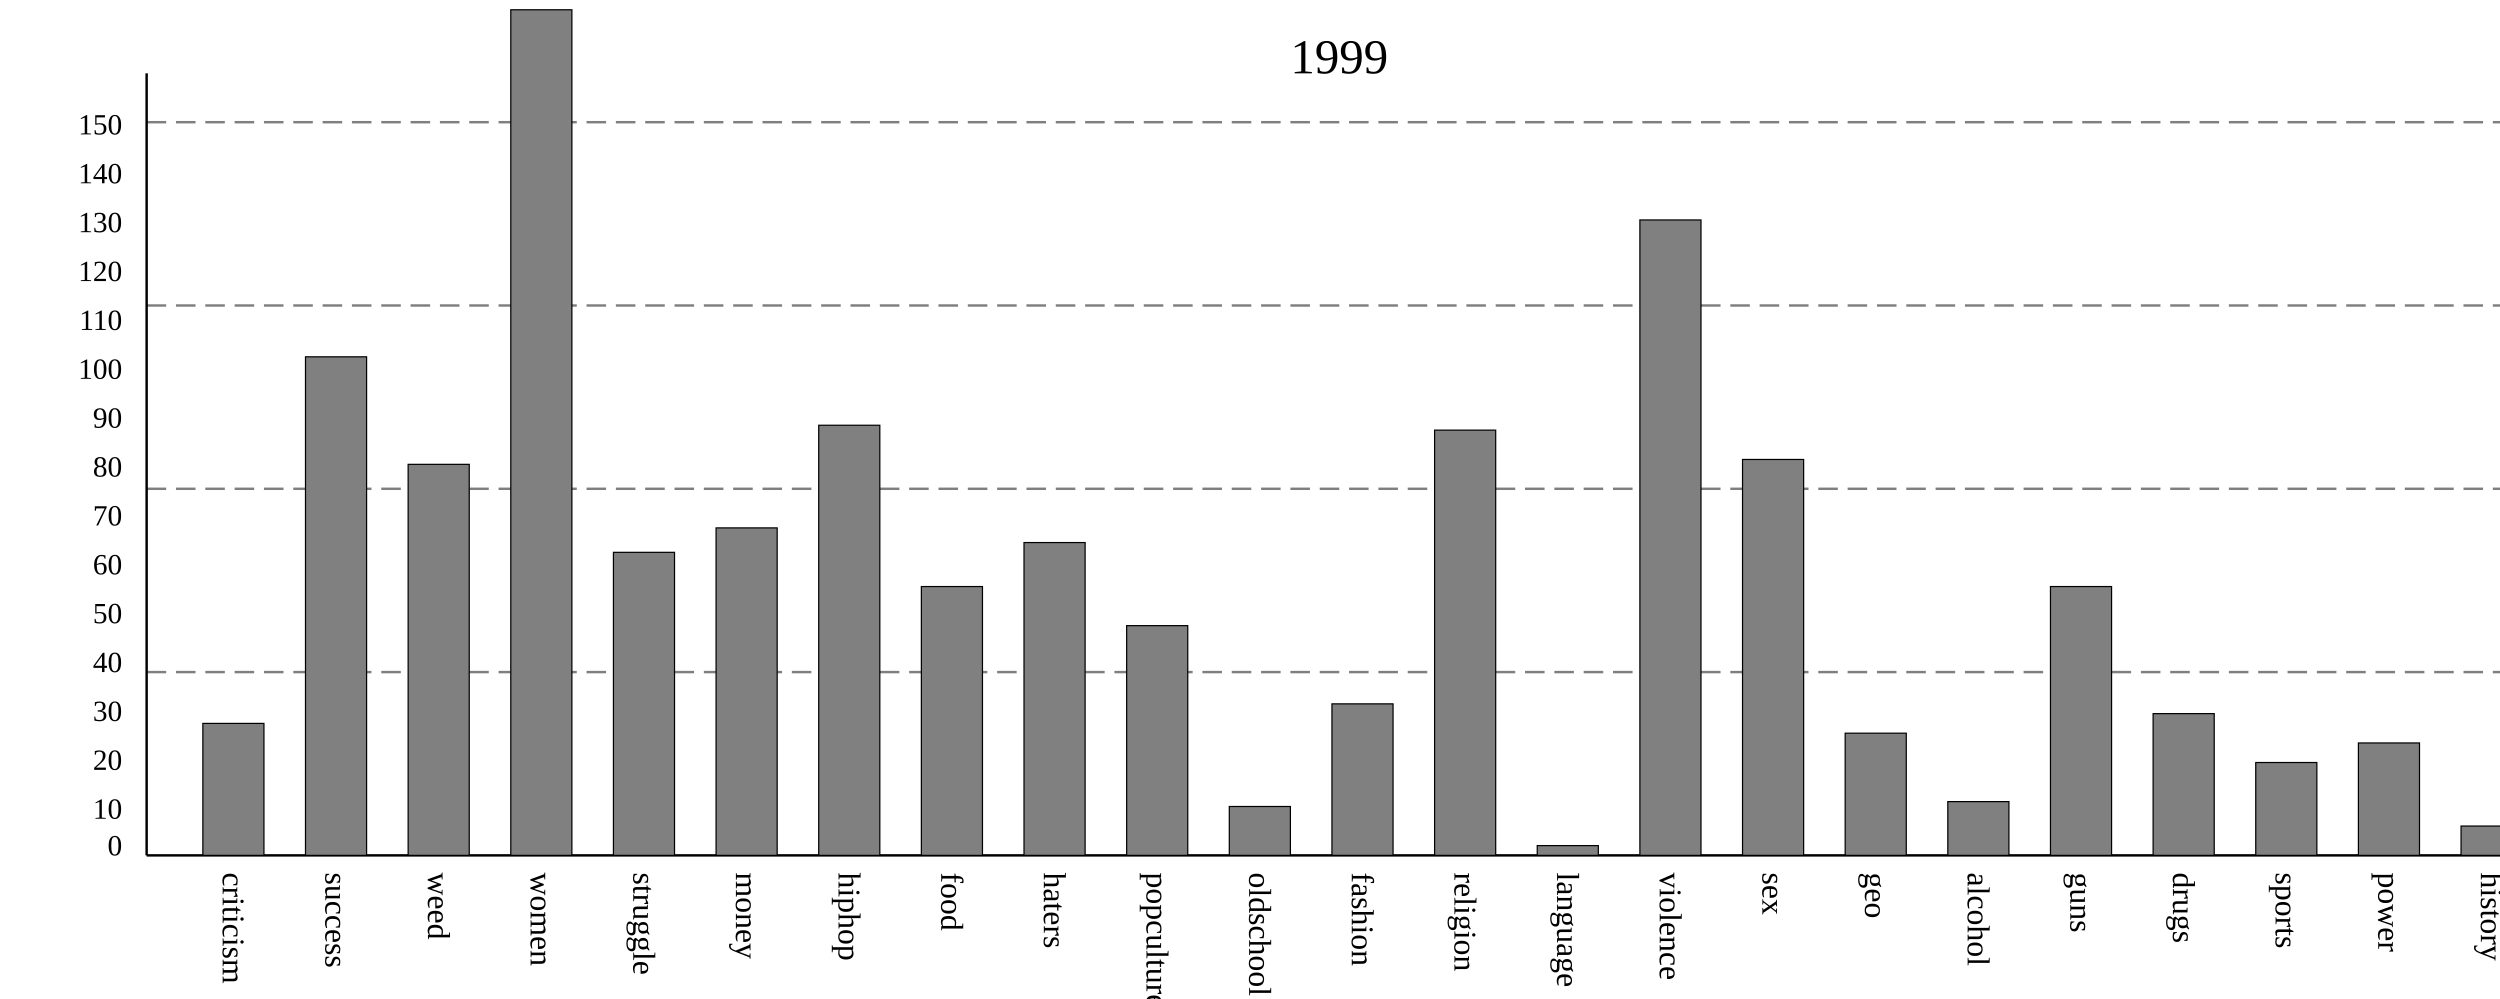
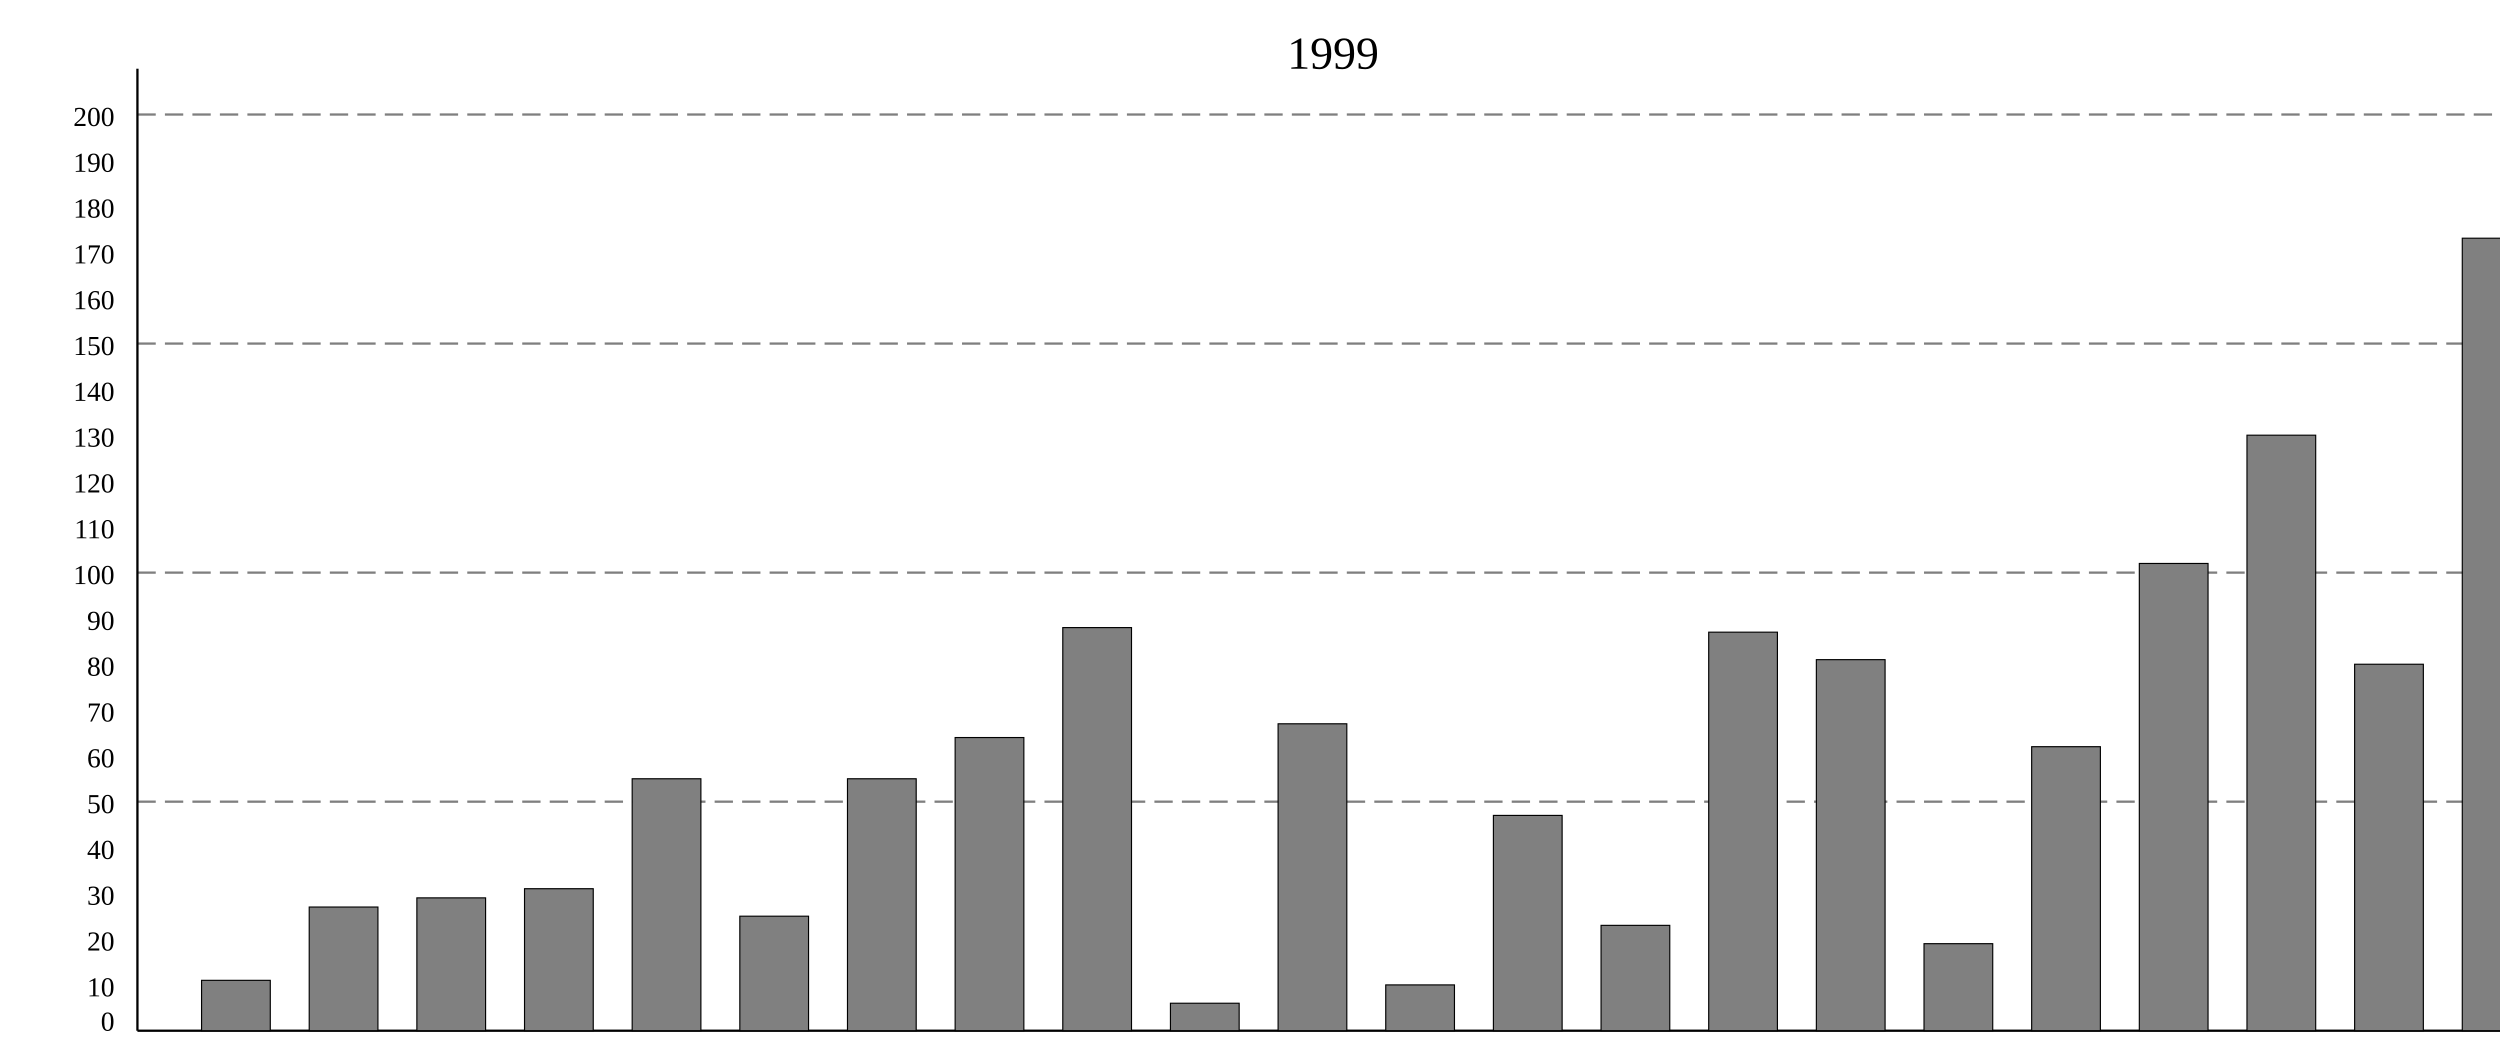
<svg xmlns="http://www.w3.org/2000/svg" height="100%" width="100%">
-   <g transform="translate(40, 350)">
-     <text x="508" y="-320" text-anchor="middle" font-size="20px">1999</text>
-     <line x1="20" x2="20" y1="0" y2="-320" stroke="black" stroke-width="1" />
-     <line x1="20" x2="1016" y1="0" y2="0" stroke="black" stroke-width="1" />
-     <line x1="20" x2="1016" y1="-75" y2="-75" stroke="black" opacity="0.5" stroke-dasharray="8 4" stroke-width="1" />
-     <line x1="20" x2="1016" y1="-150" y2="-150" stroke="black" opacity="0.5" stroke-dasharray="8 4" stroke-width="1" />
-     <line x1="20" x2="1016" y1="-225" y2="-225" stroke="black" opacity="0.5" stroke-dasharray="8 4" stroke-width="1" />
-     <line x1="20" x2="1016" y1="-300" y2="-300" stroke="black" opacity="0.5" stroke-dasharray="8 4" stroke-width="1" />
+   <g transform="translate(40, 450)">
+     <text x="542" y="-420" text-anchor="middle" font-size="20px">1999</text>
+     <line x1="20" x2="20" y1="0" y2="-420" stroke="black" stroke-width="1" />
+     <line x1="20" x2="1084" y1="0" y2="0" stroke="black" stroke-width="1" />
+     <line x1="20" x2="1084" y1="-100" y2="-100" stroke="black" opacity="0.5" stroke-dasharray="8 4" stroke-width="1" />
+     <line x1="20" x2="1084" y1="-200" y2="-200" stroke="black" opacity="0.5" stroke-dasharray="8 4" stroke-width="1" />
+     <line x1="20" x2="1084" y1="-300" y2="-300" stroke="black" opacity="0.5" stroke-dasharray="8 4" stroke-width="1" />
+     <line x1="20" x2="1084" y1="-400" y2="-400" stroke="black" opacity="0.5" stroke-dasharray="8 4" stroke-width="1" />
    <text x="10" y="0" text-anchor="end">0</text>
    <text x="10" y="-15" text-anchor="end">10</text>
    <text x="10" y="-35" text-anchor="end">20</text>
    <text x="10" y="-55" text-anchor="end">30</text>
    <text x="10" y="-75" text-anchor="end">40</text>
    <text x="10" y="-95" text-anchor="end">50</text>
    <text x="10" y="-115" text-anchor="end">60</text>
    <text x="10" y="-135" text-anchor="end">70</text>
    <text x="10" y="-155" text-anchor="end">80</text>
    <text x="10" y="-175" text-anchor="end">90</text>
    <text x="10" y="-195" text-anchor="end">100</text>
    <text x="10" y="-215" text-anchor="end">110</text>
    <text x="10" y="-235" text-anchor="end">120</text>
    <text x="10" y="-255" text-anchor="end">130</text>
    <text x="10" y="-275" text-anchor="end">140</text>
    <text x="10" y="-295" text-anchor="end">150</text>
-     <rect x="43" y="-54" stroke="black" stroke-width=".5" fill="gray" width="25" height="54" />
-     <text style="writing-mode: tb;" x="55.5" y="7" text-anchor="right" font-size="13px">criticism</text>
-     <rect x="85" y="-204" stroke="black" stroke-width=".5" fill="gray" width="25" height="204" />
-     <text style="writing-mode: tb;" x="97.5" y="7" text-anchor="right" font-size="13px">success</text>
-     <rect x="127" y="-160" stroke="black" stroke-width=".5" fill="gray" width="25" height="160" />
-     <text style="writing-mode: tb;" x="139.5" y="7" text-anchor="right" font-size="13px">weed</text>
-     <rect x="169" y="-346" stroke="black" stroke-width=".5" fill="gray" width="25" height="346" />
-     <text style="writing-mode: tb;" x="181.5" y="7" text-anchor="right" font-size="13px">women</text>
-     <rect x="211" y="-124" stroke="black" stroke-width=".5" fill="gray" width="25" height="124" />
-     <text style="writing-mode: tb;" x="223.5" y="7" text-anchor="right" font-size="13px">struggle</text>
-     <rect x="253" y="-134" stroke="black" stroke-width=".5" fill="gray" width="25" height="134" />
-     <text style="writing-mode: tb;" x="265.5" y="7" text-anchor="right" font-size="13px">money</text>
-     <rect x="295" y="-176" stroke="black" stroke-width=".5" fill="gray" width="25" height="176" />
-     <text style="writing-mode: tb;" x="307.5" y="7" text-anchor="right" font-size="13px">hiphop</text>
-     <rect x="337" y="-110" stroke="black" stroke-width=".5" fill="gray" width="25" height="110" />
-     <text style="writing-mode: tb;" x="349.5" y="7" text-anchor="right" font-size="13px">food</text>
-     <rect x="379" y="-128" stroke="black" stroke-width=".5" fill="gray" width="25" height="128" />
-     <text style="writing-mode: tb;" x="391.5" y="7" text-anchor="right" font-size="13px">haters</text>
-     <rect x="421" y="-94" stroke="black" stroke-width=".5" fill="gray" width="25" height="94" />
-     <text style="writing-mode: tb;" x="433.5" y="7" text-anchor="right" font-size="13px">popculture</text>
-     <rect x="463" y="-20" stroke="black" stroke-width=".5" fill="gray" width="25" height="20" />
-     <text style="writing-mode: tb;" x="475.5" y="7" text-anchor="right" font-size="13px">oldschool</text>
-     <rect x="505" y="-62" stroke="black" stroke-width=".5" fill="gray" width="25" height="62" />
-     <text style="writing-mode: tb;" x="517.5" y="7" text-anchor="right" font-size="13px">fashion</text>
-     <rect x="547" y="-174" stroke="black" stroke-width=".5" fill="gray" width="25" height="174" />
-     <text style="writing-mode: tb;" x="559.5" y="7" text-anchor="right" font-size="13px">religion</text>
-     <rect x="589" y="-4" stroke="black" stroke-width=".5" fill="gray" width="25" height="4" />
-     <text style="writing-mode: tb;" x="601.5" y="7" text-anchor="right" font-size="13px">language</text>
-     <rect x="631" y="-260" stroke="black" stroke-width=".5" fill="gray" width="25" height="260" />
-     <text style="writing-mode: tb;" x="643.5" y="7" text-anchor="right" font-size="13px">violence</text>
-     <rect x="673" y="-162" stroke="black" stroke-width=".5" fill="gray" width="25" height="162" />
-     <text style="writing-mode: tb;" x="685.5" y="7" text-anchor="right" font-size="13px">sex</text>
-     <rect x="715" y="-50" stroke="black" stroke-width=".5" fill="gray" width="25" height="50" />
-     <text style="writing-mode: tb;" x="727.5" y="7" text-anchor="right" font-size="13px">geo</text>
-     <rect x="757" y="-22" stroke="black" stroke-width=".5" fill="gray" width="25" height="22" />
-     <text style="writing-mode: tb;" x="769.5" y="7" text-anchor="right" font-size="13px">alcohol</text>
-     <rect x="799" y="-110" stroke="black" stroke-width=".5" fill="gray" width="25" height="110" />
-     <text style="writing-mode: tb;" x="811.5" y="7" text-anchor="right" font-size="13px">guns</text>
-     <rect x="841" y="-58" stroke="black" stroke-width=".5" fill="gray" width="25" height="58" />
-     <text style="writing-mode: tb;" x="853.5" y="7" text-anchor="right" font-size="13px">drugs</text>
-     <rect x="883" y="-38" stroke="black" stroke-width=".5" fill="gray" width="25" height="38" />
-     <text style="writing-mode: tb;" x="895.5" y="7" text-anchor="right" font-size="13px">sports</text>
-     <rect x="925" y="-46" stroke="black" stroke-width=".5" fill="gray" width="25" height="46" />
-     <text style="writing-mode: tb;" x="937.5" y="7" text-anchor="right" font-size="13px">power</text>
-     <rect x="967" y="-12" stroke="black" stroke-width=".5" fill="gray" width="25" height="12" />
-     <text style="writing-mode: tb;" x="979.5" y="7" text-anchor="right" font-size="13px">history</text>
+     <text x="10" y="-315" text-anchor="end">160</text>
+     <text x="10" y="-335" text-anchor="end">170</text>
+     <text x="10" y="-355" text-anchor="end">180</text>
+     <text x="10" y="-375" text-anchor="end">190</text>
+     <text x="10" y="-395" text-anchor="end">200</text>
+     <rect x="48" y="-22" stroke="black" stroke-width=".5" fill="gray" width="30" height="22" />
+     <text x="63" y="20" text-anchor="middle" font-size="11px">alcohol</text>
+     <rect x="95" y="-54" stroke="black" stroke-width=".5" fill="gray" width="30" height="54" />
+     <text x="110" y="20" text-anchor="middle" font-size="11px">criticism</text>
+     <rect x="142" y="-58" stroke="black" stroke-width=".5" fill="gray" width="30" height="58" />
+     <text x="157" y="20" text-anchor="middle" font-size="11px">drugs</text>
+     <rect x="189" y="-62" stroke="black" stroke-width=".5" fill="gray" width="30" height="62" />
+     <text x="204" y="20" text-anchor="middle" font-size="11px">fashion</text>
+     <rect x="236" y="-110" stroke="black" stroke-width=".5" fill="gray" width="30" height="110" />
+     <text x="251" y="20" text-anchor="middle" font-size="11px">food</text>
+     <rect x="283" y="-50" stroke="black" stroke-width=".5" fill="gray" width="30" height="50" />
+     <text x="298" y="20" text-anchor="middle" font-size="11px">geo</text>
+     <rect x="330" y="-110" stroke="black" stroke-width=".5" fill="gray" width="30" height="110" />
+     <text x="345" y="20" text-anchor="middle" font-size="11px">guns</text>
+     <rect x="377" y="-128" stroke="black" stroke-width=".5" fill="gray" width="30" height="128" />
+     <text x="392" y="20" text-anchor="middle" font-size="11px">haters</text>
+     <rect x="424" y="-176" stroke="black" stroke-width=".5" fill="gray" width="30" height="176" />
+     <text x="439" y="20" text-anchor="middle" font-size="11px">hiphop</text>
+     <rect x="471" y="-12" stroke="black" stroke-width=".5" fill="gray" width="30" height="12" />
+     <text x="486" y="20" text-anchor="middle" font-size="11px">history</text>
+     <rect x="518" y="-134" stroke="black" stroke-width=".5" fill="gray" width="30" height="134" />
+     <text x="533" y="20" text-anchor="middle" font-size="11px">money</text>
+     <rect x="565" y="-20" stroke="black" stroke-width=".5" fill="gray" width="30" height="20" />
+     <text x="580" y="20" text-anchor="middle" font-size="11px">oldschool</text>
+     <rect x="612" y="-94" stroke="black" stroke-width=".5" fill="gray" width="30" height="94" />
+     <text x="627" y="20" text-anchor="middle" font-size="11px">popculture</text>
+     <rect x="659" y="-46" stroke="black" stroke-width=".5" fill="gray" width="30" height="46" />
+     <text x="674" y="20" text-anchor="middle" font-size="11px">power</text>
+     <rect x="706" y="-174" stroke="black" stroke-width=".5" fill="gray" width="30" height="174" />
+     <text x="721" y="20" text-anchor="middle" font-size="11px">religion</text>
+     <rect x="753" y="-162" stroke="black" stroke-width=".5" fill="gray" width="30" height="162" />
+     <text x="768" y="20" text-anchor="middle" font-size="11px">sex</text>
+     <rect x="800" y="-38" stroke="black" stroke-width=".5" fill="gray" width="30" height="38" />
+     <text x="815" y="20" text-anchor="middle" font-size="11px">sports</text>
+     <rect x="847" y="-124" stroke="black" stroke-width=".5" fill="gray" width="30" height="124" />
+     <text x="862" y="20" text-anchor="middle" font-size="11px">struggle</text>
+     <rect x="894" y="-204" stroke="black" stroke-width=".5" fill="gray" width="30" height="204" />
+     <text x="909" y="20" text-anchor="middle" font-size="11px">success</text>
+     <rect x="941" y="-260" stroke="black" stroke-width=".5" fill="gray" width="30" height="260" />
+     <text x="956" y="20" text-anchor="middle" font-size="11px">violence</text>
+     <rect x="988" y="-160" stroke="black" stroke-width=".5" fill="gray" width="30" height="160" />
+     <text x="1003" y="20" text-anchor="middle" font-size="11px">weed</text>
+     <rect x="1035" y="-346" stroke="black" stroke-width=".5" fill="gray" width="30" height="346" />
+     <text x="1050" y="20" text-anchor="middle" font-size="11px">women</text>
  </g>
</svg>
